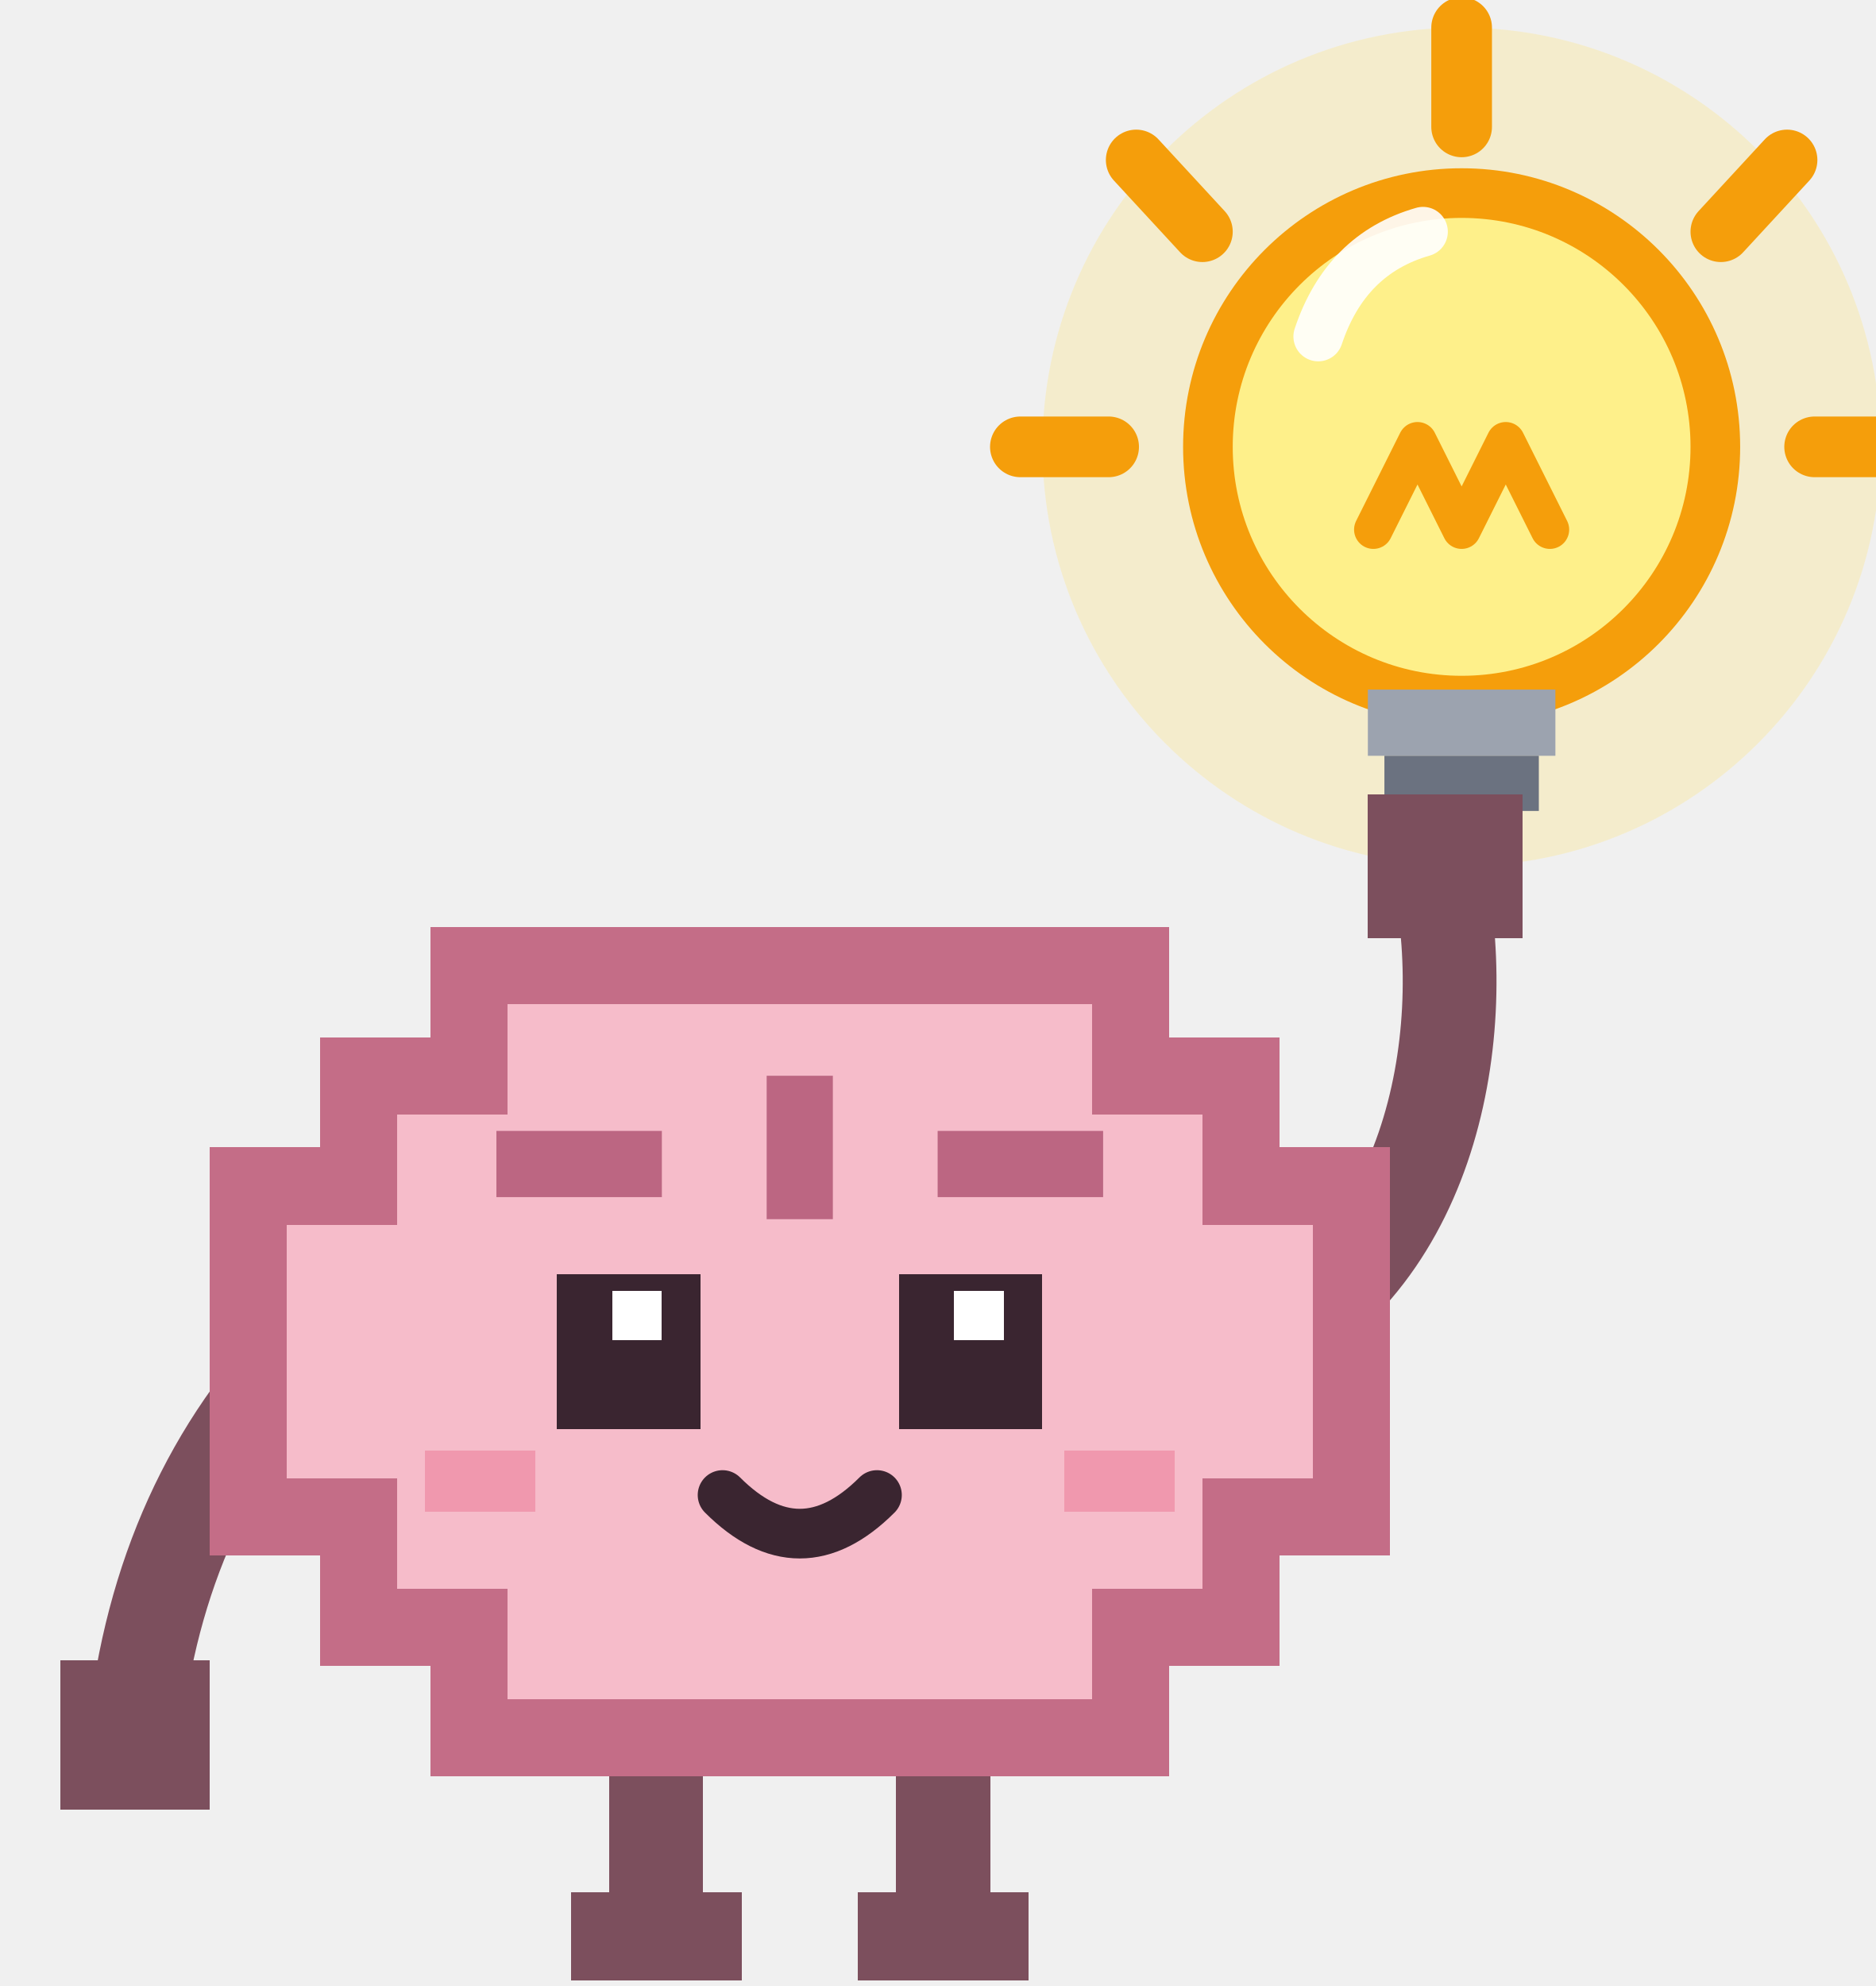
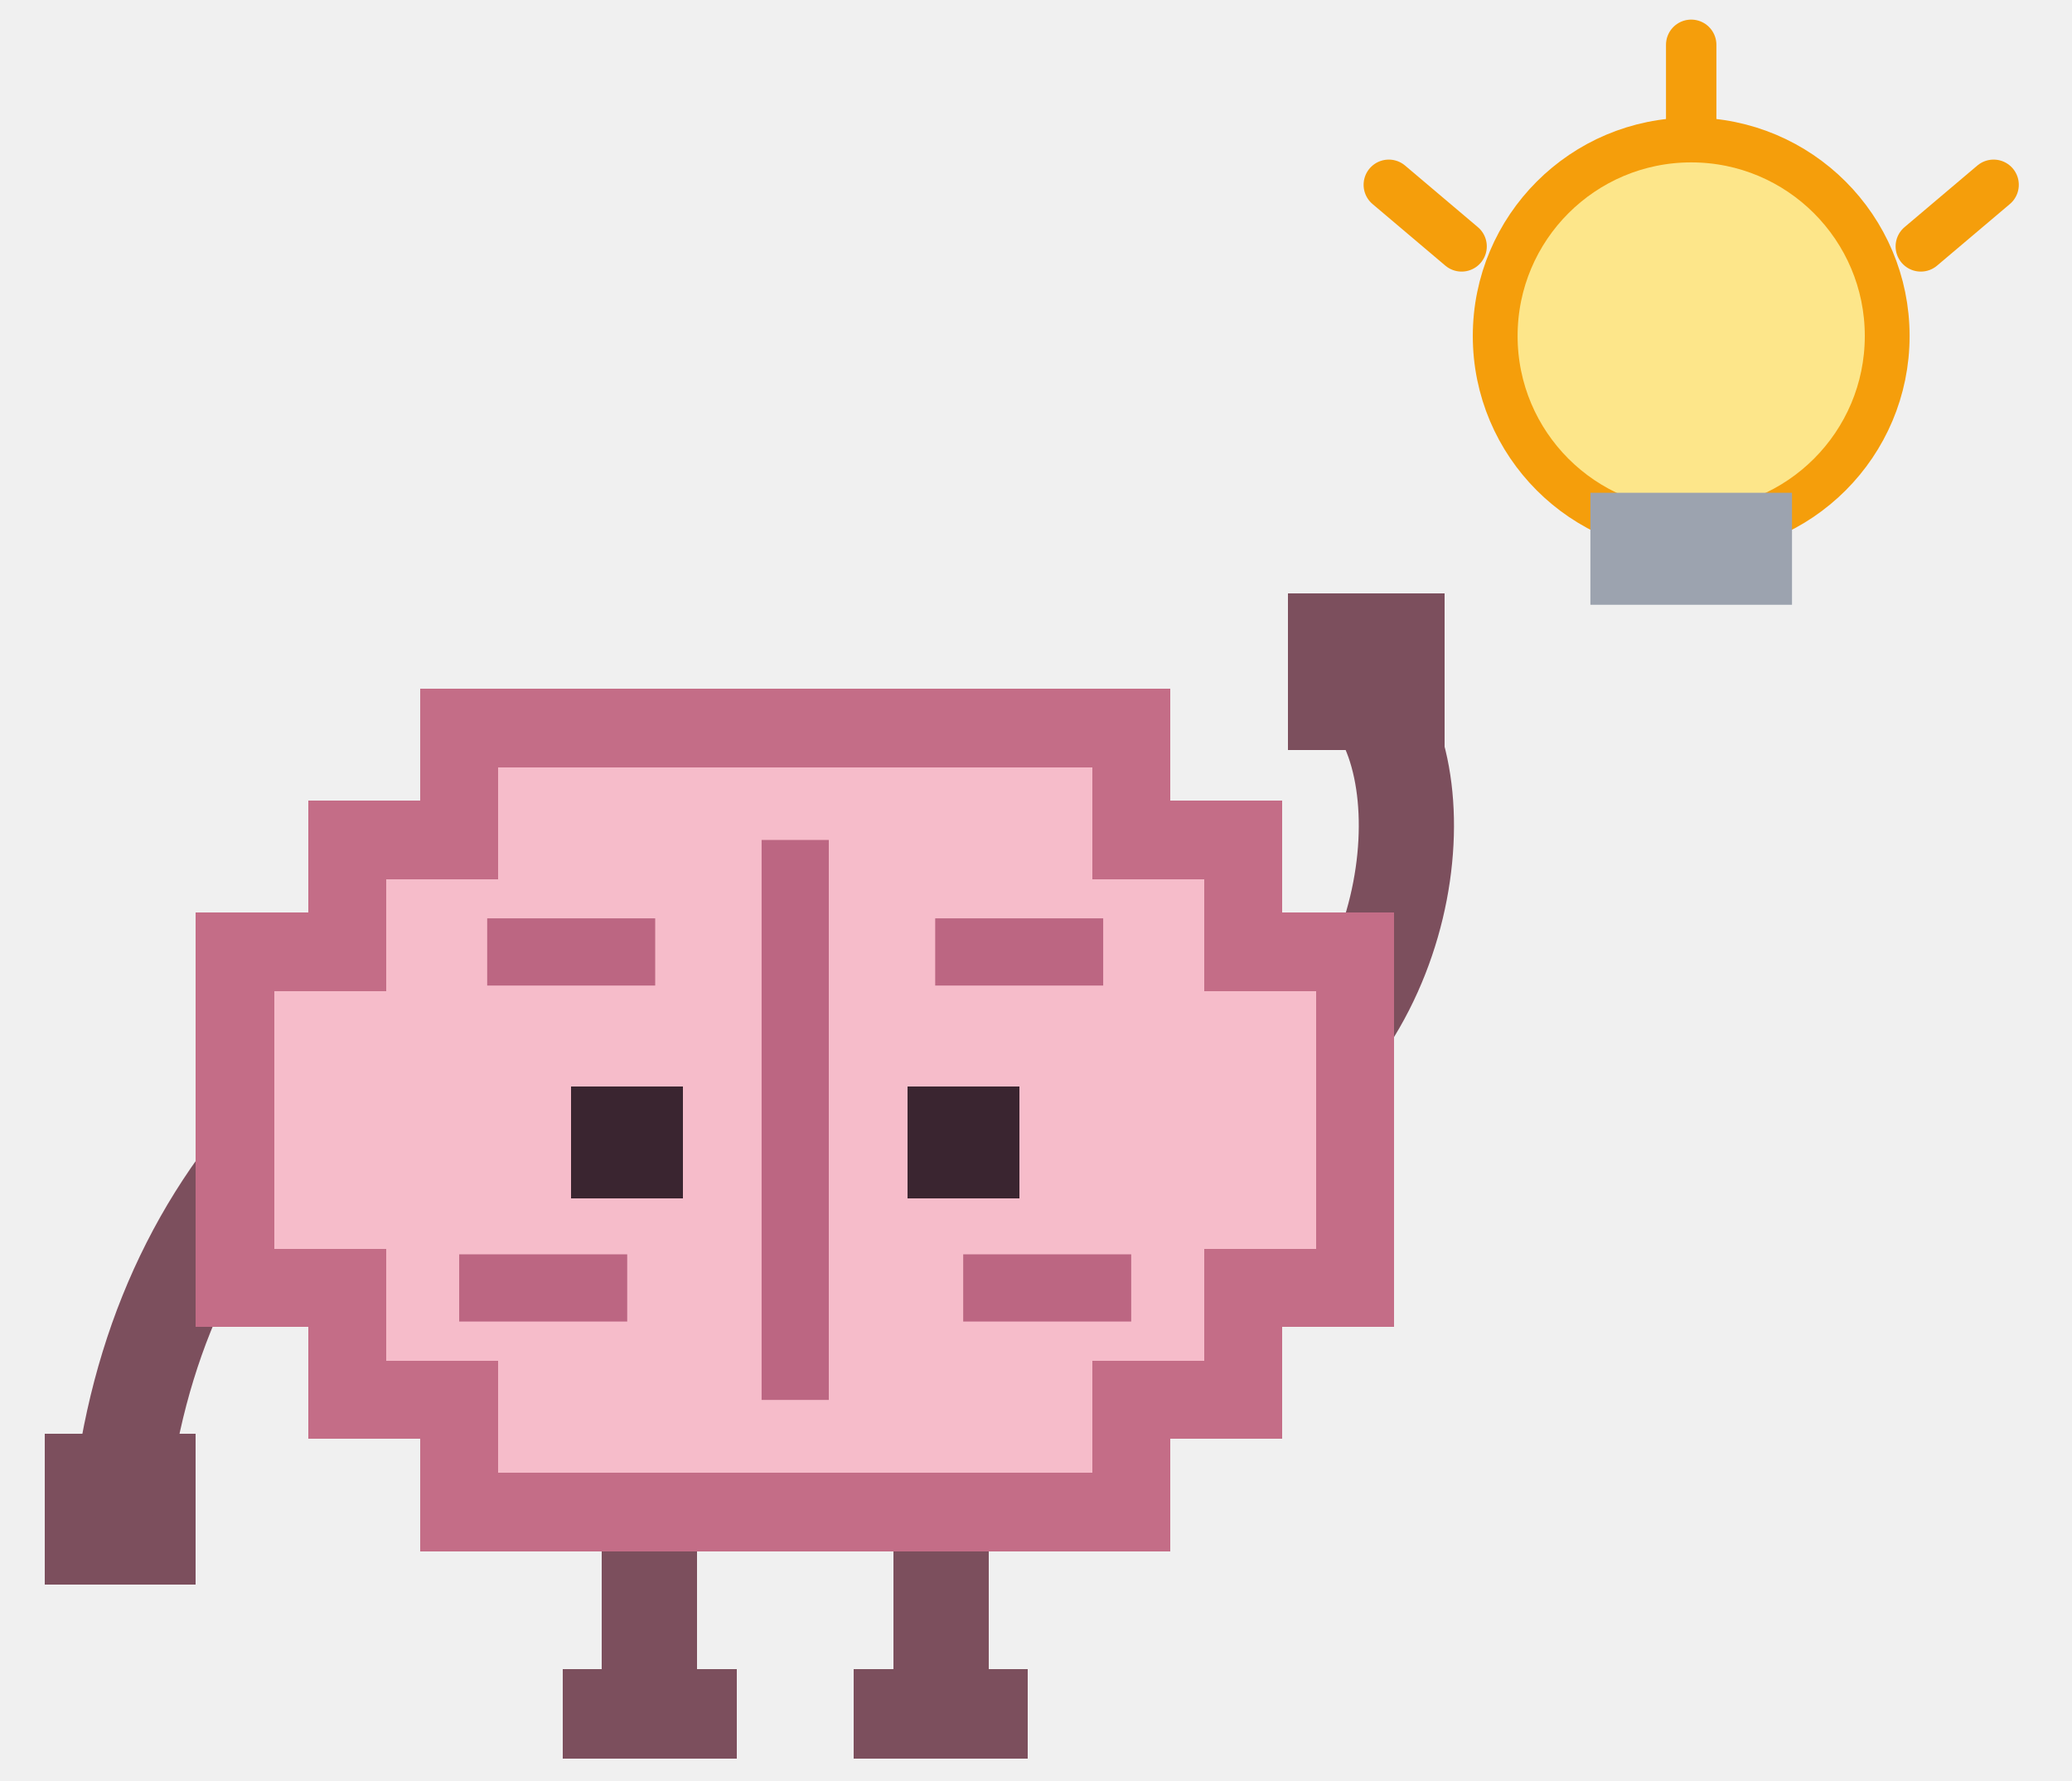
- <svg xmlns="http://www.w3.org/2000/svg" viewBox="1.5 -11.5 34 36" shape-rendering="geometricPrecision">
-   <circle cx="28" cy="-3.4" r="7.6" fill="#fde68a" opacity=".35" />
-   <g stroke="#f59e0b" stroke-width="1.1" stroke-linecap="round">
-     <line x1="28" y1="-9.2" x2="28" y2="-11" />
-     <line x1="23.3" y1="-7.3" x2="22.1" y2="-8.6" />
-     <line x1="32.7" y1="-7.3" x2="33.9" y2="-8.6" />
-     <line x1="21.6" y1="-3.4" x2="20" y2="-3.4" />
-     <line x1="34.4" y1="-3.4" x2="36" y2="-3.4" />
+ <svg xmlns="http://www.w3.org/2000/svg" viewBox="1.8 -7 37 31.8">
+   <g stroke="#f59e0b" stroke-width="0.9" stroke-linecap="round">
+     <line x1="32" y1="-4.6" x2="32" y2="-6.2" />
+     <line x1="27.9" y1="-2.6" x2="26.6" y2="-3.7" />
+     <line x1="36.1" y1="-2.6" x2="37.4" y2="-3.7" />
  </g>
-   <circle cx="28" cy="-3.4" r="4.6" fill="#fef08a" stroke="#f59e0b" stroke-width=".9" />
-   <path d="M26.4 -1.9 L27.2 -3.5 L28 -1.9 L28.8 -3.5 L29.6 -1.9" fill="none" stroke="#f59e0b" stroke-width=".7" stroke-linejoin="round" stroke-linecap="round" />
-   <path d="M25.4 -5.4 Q25.9 -6.9 27.3 -7.3" fill="none" stroke="#fff" stroke-width=".9" stroke-linecap="round" opacity=".9" />
-   <rect x="26.3" y="1" width="3.4" height="1.2" fill="#9ca3af" />
-   <rect x="26.6" y="2.2" width="2.8" height="1" fill="#6b7280" />
+   <circle cx="32" cy="-1" r="3.5" fill="#fde68a" stroke="#f59e0b" stroke-width="0.8" />
+   <rect x="30.2" y="1.8" width="3.6" height="2" fill="#9ca3af" />
  <g fill="#7c4f5d" shape-rendering="crispEdges">
    <rect x="12.55" y="20" width="1.7" height="3.4" />
    <rect x="11.85" y="22.8" width="3.1" height="1.6" />
    <rect x="17.75" y="20" width="1.7" height="3.4" />
    <rect x="17.05" y="22.8" width="3.1" height="1.6" />
+     <rect x="2.6" y="18.6" width="2.7" height="2.7" />
+     <rect x="24.8" y="3.6" width="2.8" height="2.8" />
  </g>
  <g fill="none" stroke="#7c4f5d" stroke-width="1.7" stroke-linecap="round" stroke-linejoin="round">
    <path d="M7.5,12.5 Q4.6,15.2 4,19.4" />
-     <path d="M24,13 C27.4,11.6 28.2,7.4 27.6,4.4" />
+     <path d="M24,13 C27.2,11.2 27.6,6.5 26,5.2" />
  </g>
-   <rect x="2.6" y="18.6" width="2.7" height="2.7" fill="#7c4f5d" shape-rendering="crispEdges" />
-   <rect x="26.3" y="2.9" width="2.8" height="2.6" fill="#7c4f5d" shape-rendering="crispEdges" />
  <path d="M10,6 H22 V8 H24 V10 H26 V16 H24 V18 H22 V20 H10 V18 H8 V16 H6 V10 H8 V8 H10 Z" fill="#f6bcca" stroke="#c46d87" stroke-width="1.4" stroke-linejoin="miter" shape-rendering="crispEdges" />
-   <path d="M16,8 V10.6 M10.5,9.6 H13.5 M18.5,9.6 H21.5" fill="none" stroke="#b15775" stroke-width="1.2" opacity=".85" />
-   <g shape-rendering="crispEdges">
-     <rect x="11.6" y="11.6" width="2.6" height="2.8" fill="#3a2530" />
-     <rect x="17.8" y="11.6" width="2.6" height="2.8" fill="#3a2530" />
-     <rect x="12.6" y="11.9" width=".9" height=".9" fill="#fff" />
-     <rect x="18.8" y="11.9" width=".9" height=".9" fill="#fff" />
-     <rect x="9.2" y="14.8" width="2" height="1.1" fill="#ef8fa8" opacity=".8" />
-     <rect x="20.8" y="14.8" width="2" height="1.1" fill="#ef8fa8" opacity=".8" />
+   <path d="M16,8 V18 M10.5,10 H13.5 M18.5,10 H21.5 M10,16 H13 M19,16 H22" fill="none" stroke="#b15775" stroke-width="1.2" opacity="0.85" />
+   <g fill="#3a2530" shape-rendering="crispEdges">
+     <rect x="12" y="12.4" width="2" height="2" />
+     <rect x="18" y="12.4" width="2" height="2" />
  </g>
-   <path d="M14.6,15.6 Q16,17 17.4,15.6" fill="none" stroke="#3a2530" stroke-width=".9" stroke-linecap="round" />
</svg>
